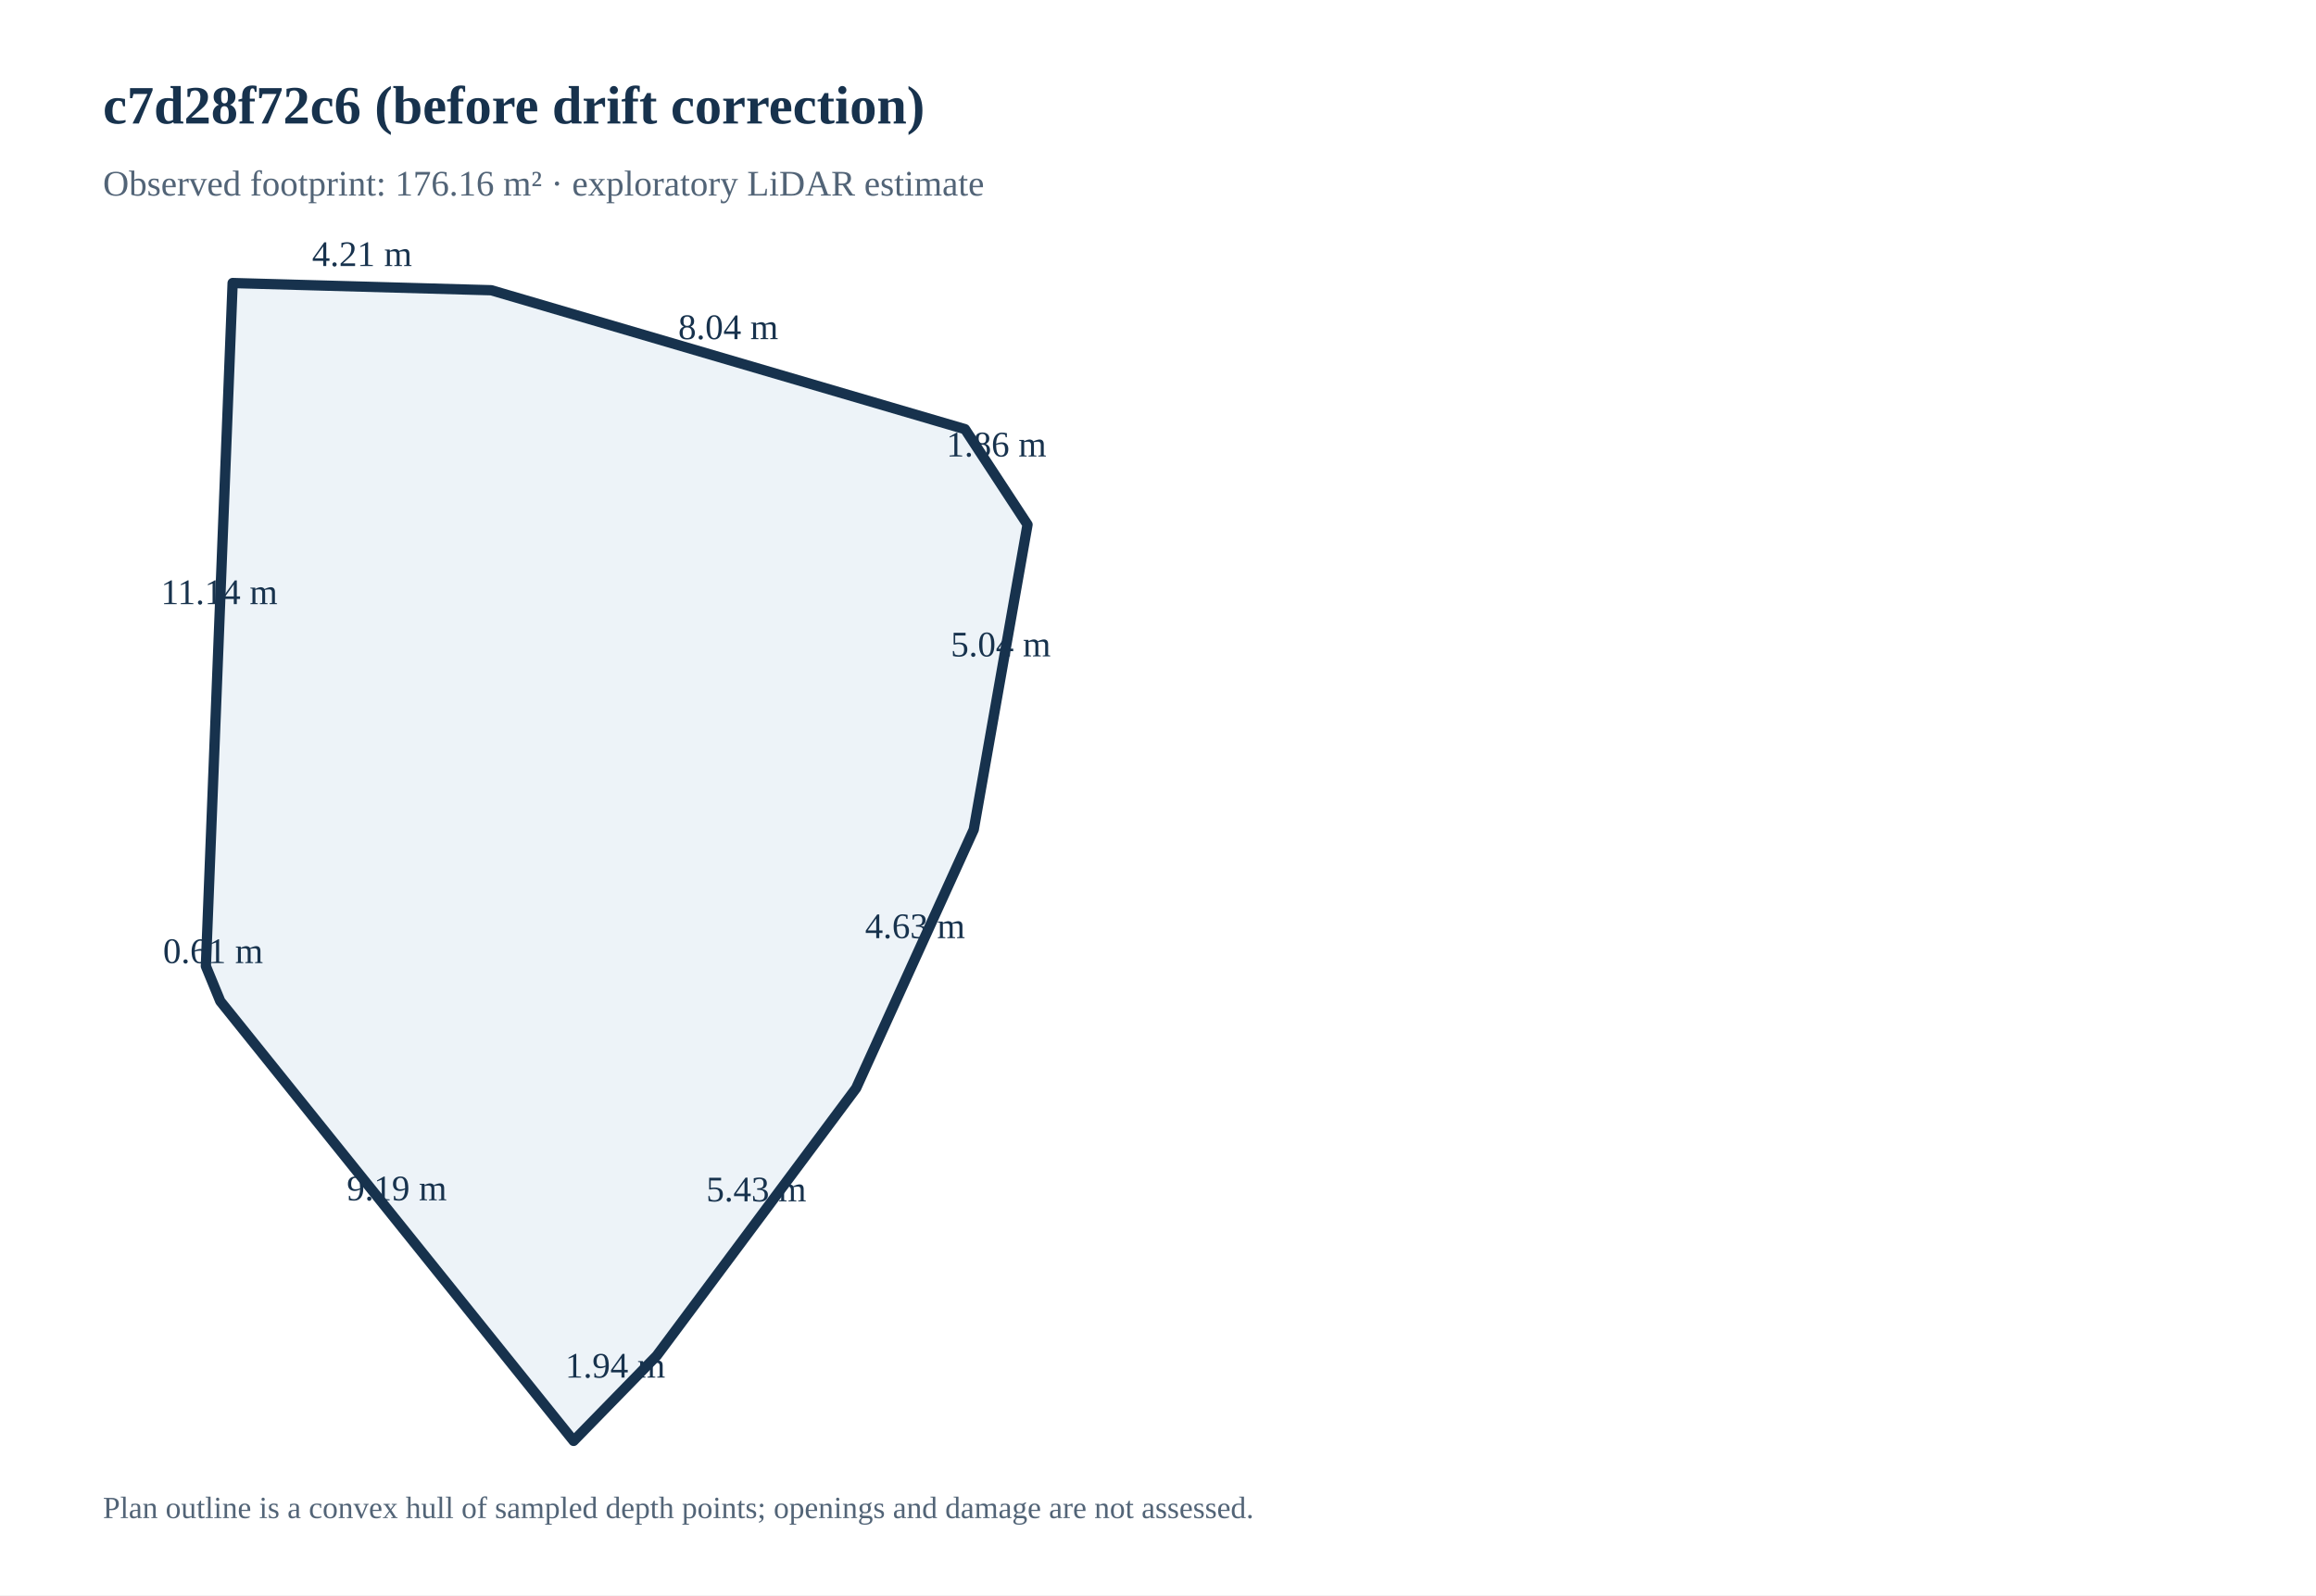
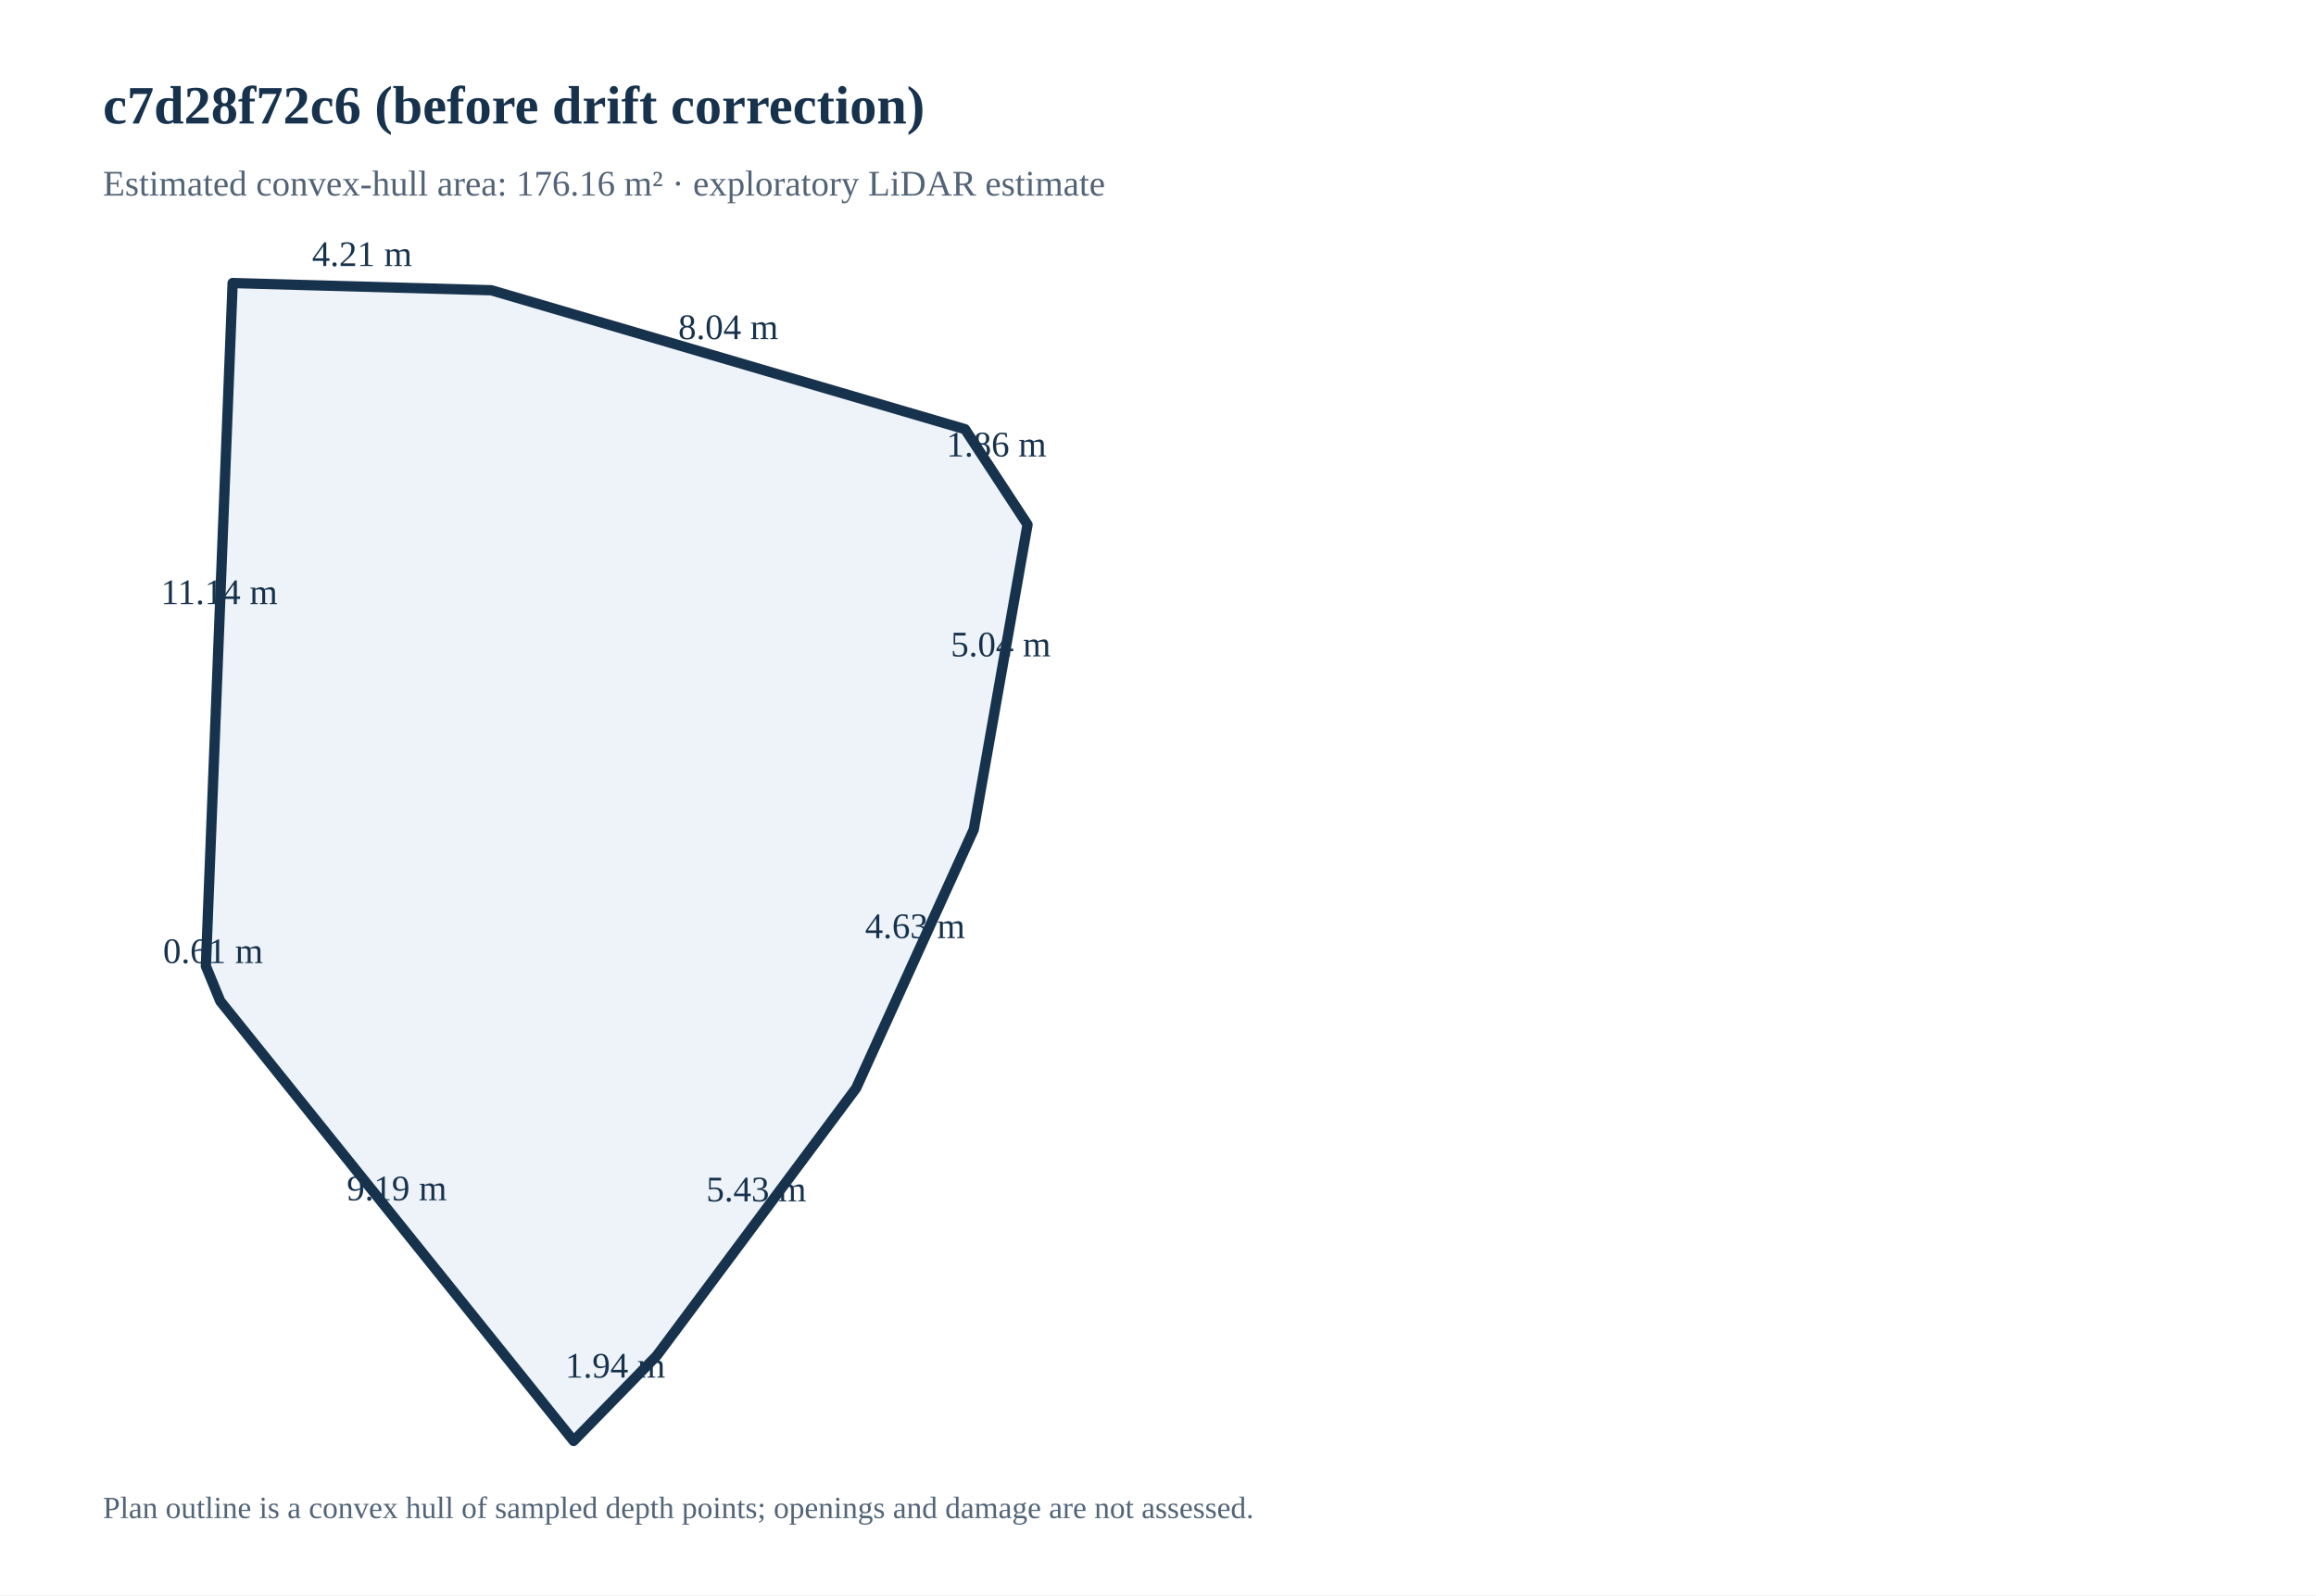
<svg xmlns="http://www.w3.org/2000/svg" width="900" height="620" viewBox="0 0 900 620">
  <rect width="100%" height="100%" fill="#ffffff" />
  <polygon points="80.0,375.5 85.6,389.1 222.9,560.0 255.2,526.9 332.7,422.9 378.4,322.4 399.3,203.9 375.0,166.8 190.9,112.8 90.4,110.0" fill="#edf3f8" stroke="#17324d" stroke-width="4" stroke-linejoin="round" />
  <text x="82.8" y="374.3" text-anchor="middle" font-size="14" fill="#17324d">0.61 m</text>
  <text x="154.2" y="466.5" text-anchor="middle" font-size="14" fill="#17324d">9.19 m</text>
  <text x="239.1" y="535.4" text-anchor="middle" font-size="14" fill="#17324d">1.94 m</text>
  <text x="293.9" y="466.9" text-anchor="middle" font-size="14" fill="#17324d">5.43 m</text>
  <text x="355.6" y="364.6" text-anchor="middle" font-size="14" fill="#17324d">4.63 m</text>
  <text x="388.9" y="255.1" text-anchor="middle" font-size="14" fill="#17324d">5.04 m</text>
  <text x="387.2" y="177.4" text-anchor="middle" font-size="14" fill="#17324d">1.86 m</text>
  <text x="283.0" y="131.8" text-anchor="middle" font-size="14" fill="#17324d">8.04 m</text>
  <text x="140.7" y="103.4" text-anchor="middle" font-size="14" fill="#17324d">4.21 m</text>
  <text x="85.2" y="234.8" text-anchor="middle" font-size="14" fill="#17324d">11.14 m</text>
  <text x="40" y="48" font-size="21" font-weight="700" fill="#17324d">c7d28f72c6 (before drift correction)</text>
-   <text x="40" y="76" font-size="14" fill="#526477">Observed footprint: 176.16 m² · exploratory LiDAR estimate</text>
+   <text x="40" y="76" font-size="14" fill="#526477">Estimated convex-hull area: 176.16 m² · exploratory LiDAR estimate</text>
  <text x="40" y="590" font-size="12" fill="#526477">Plan outline is a convex hull of sampled depth points; openings and damage are not assessed.</text>
</svg>
